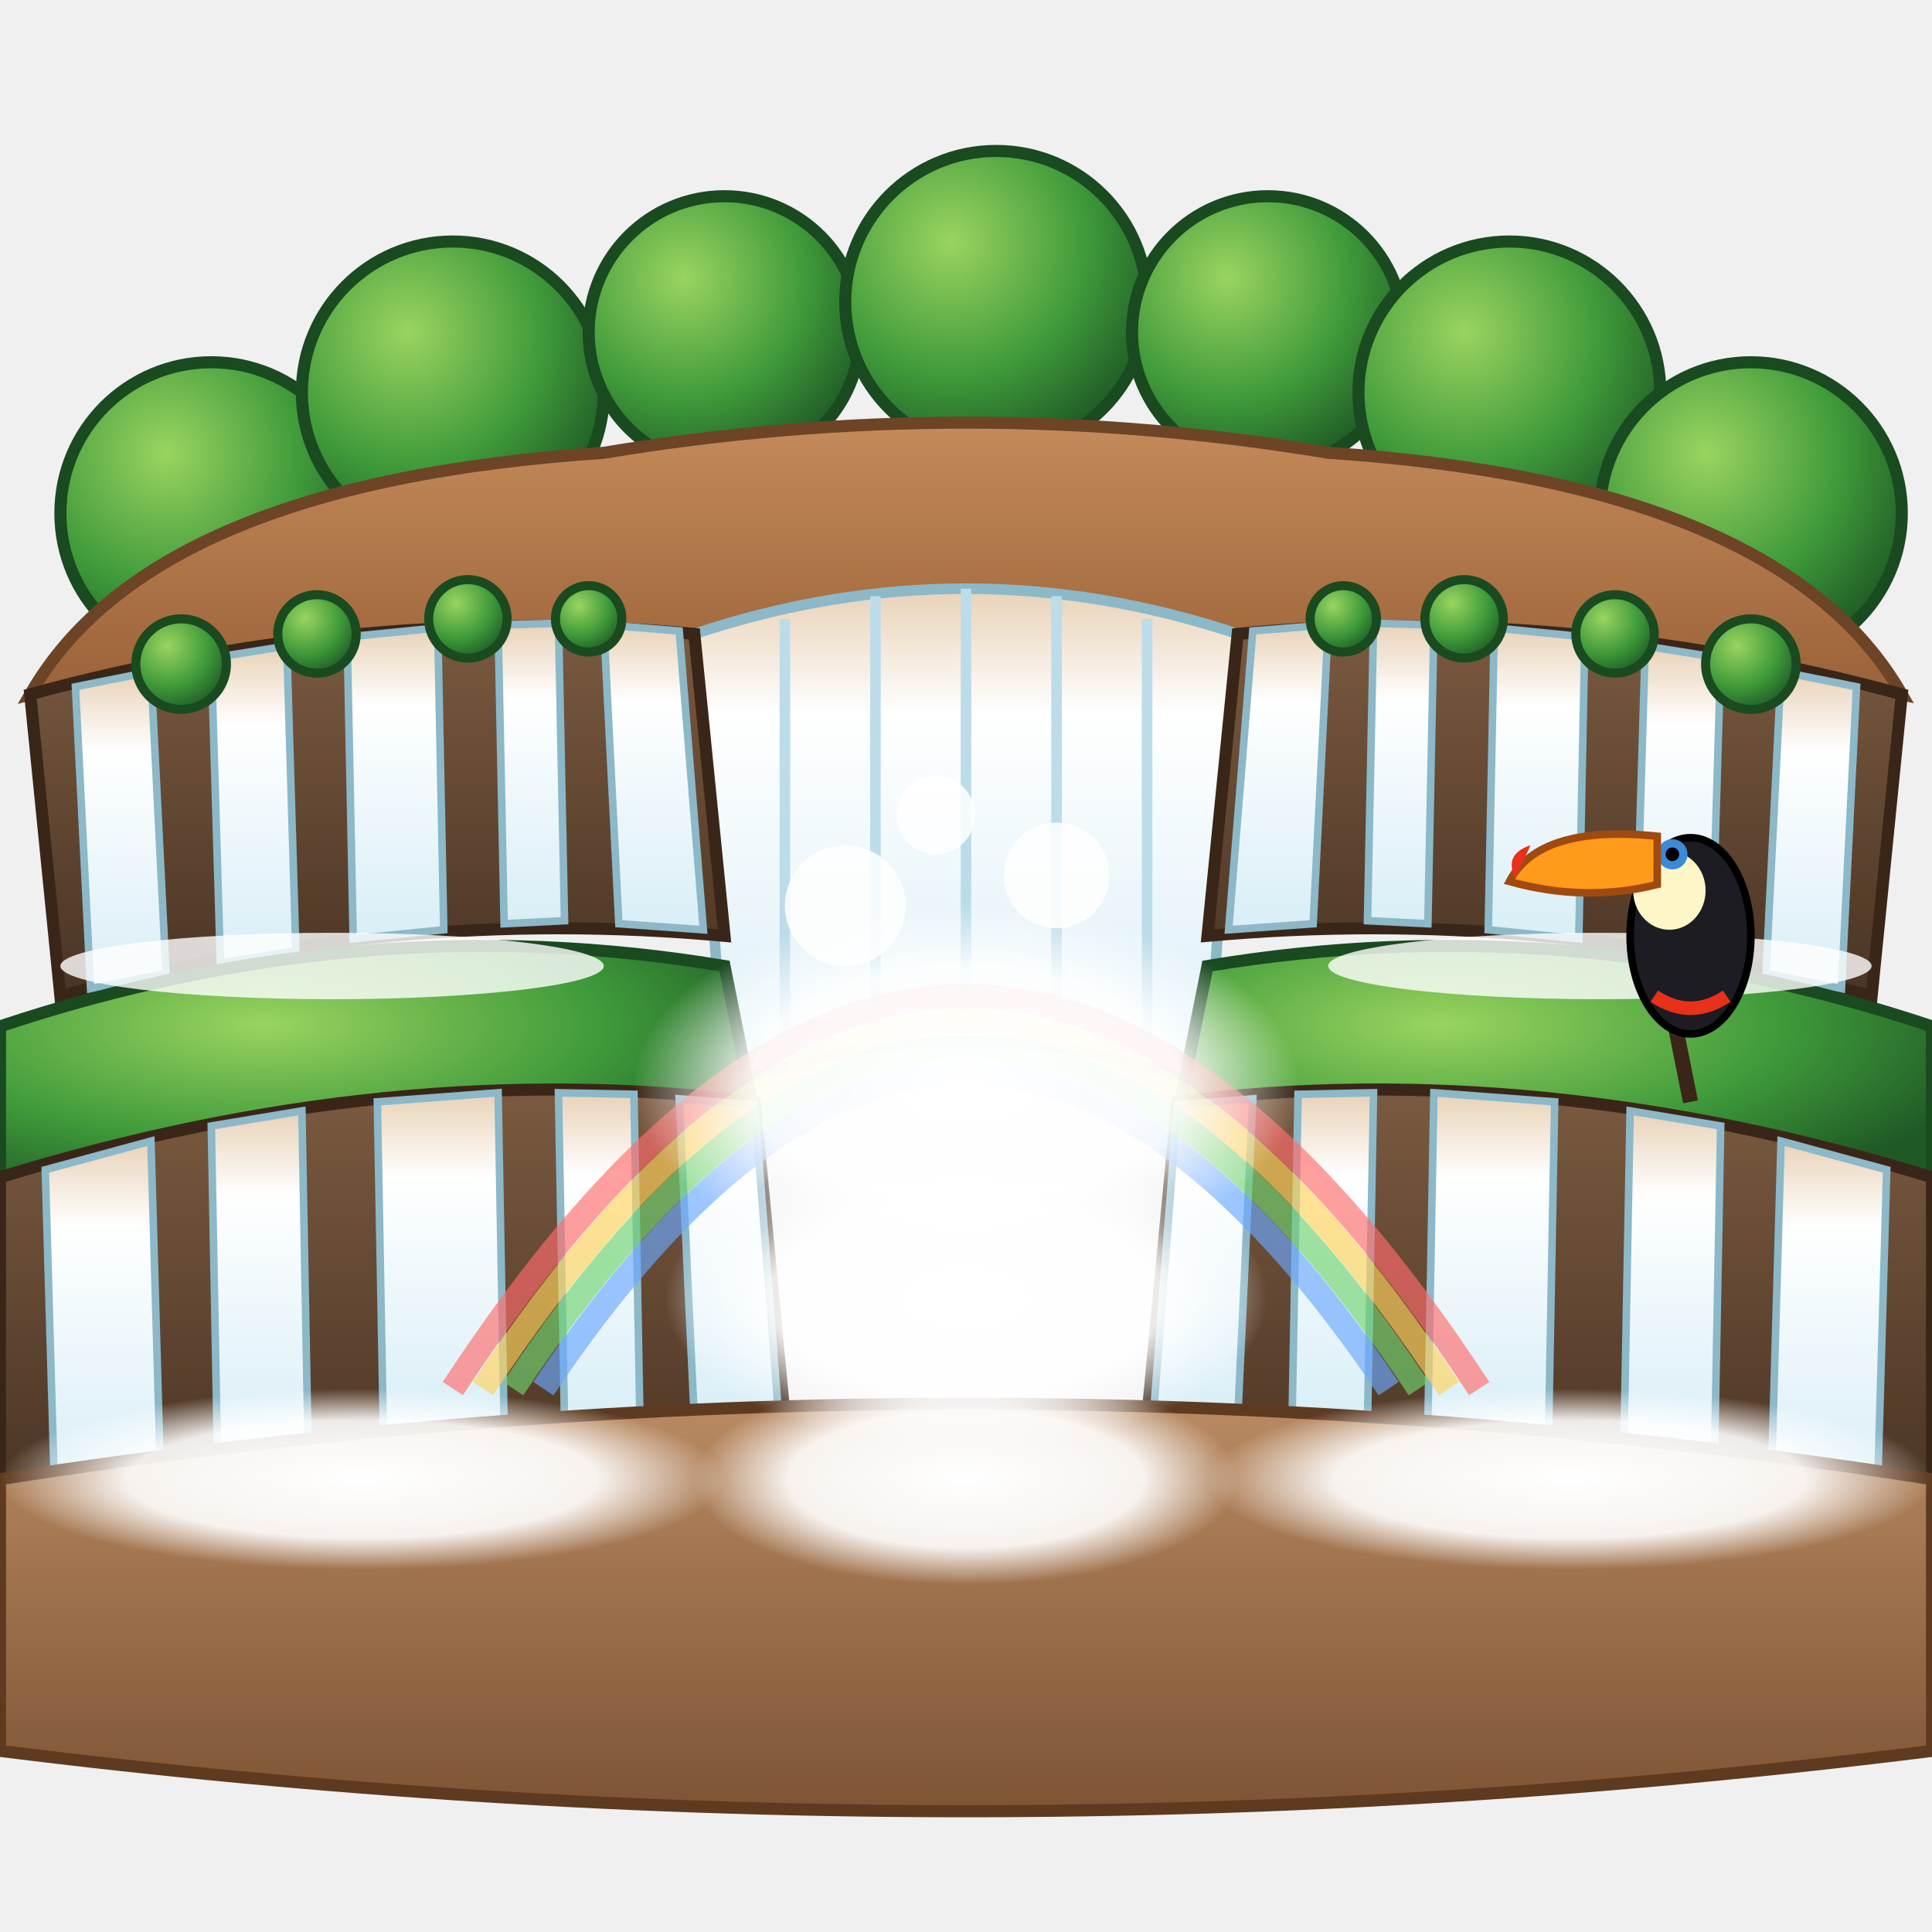
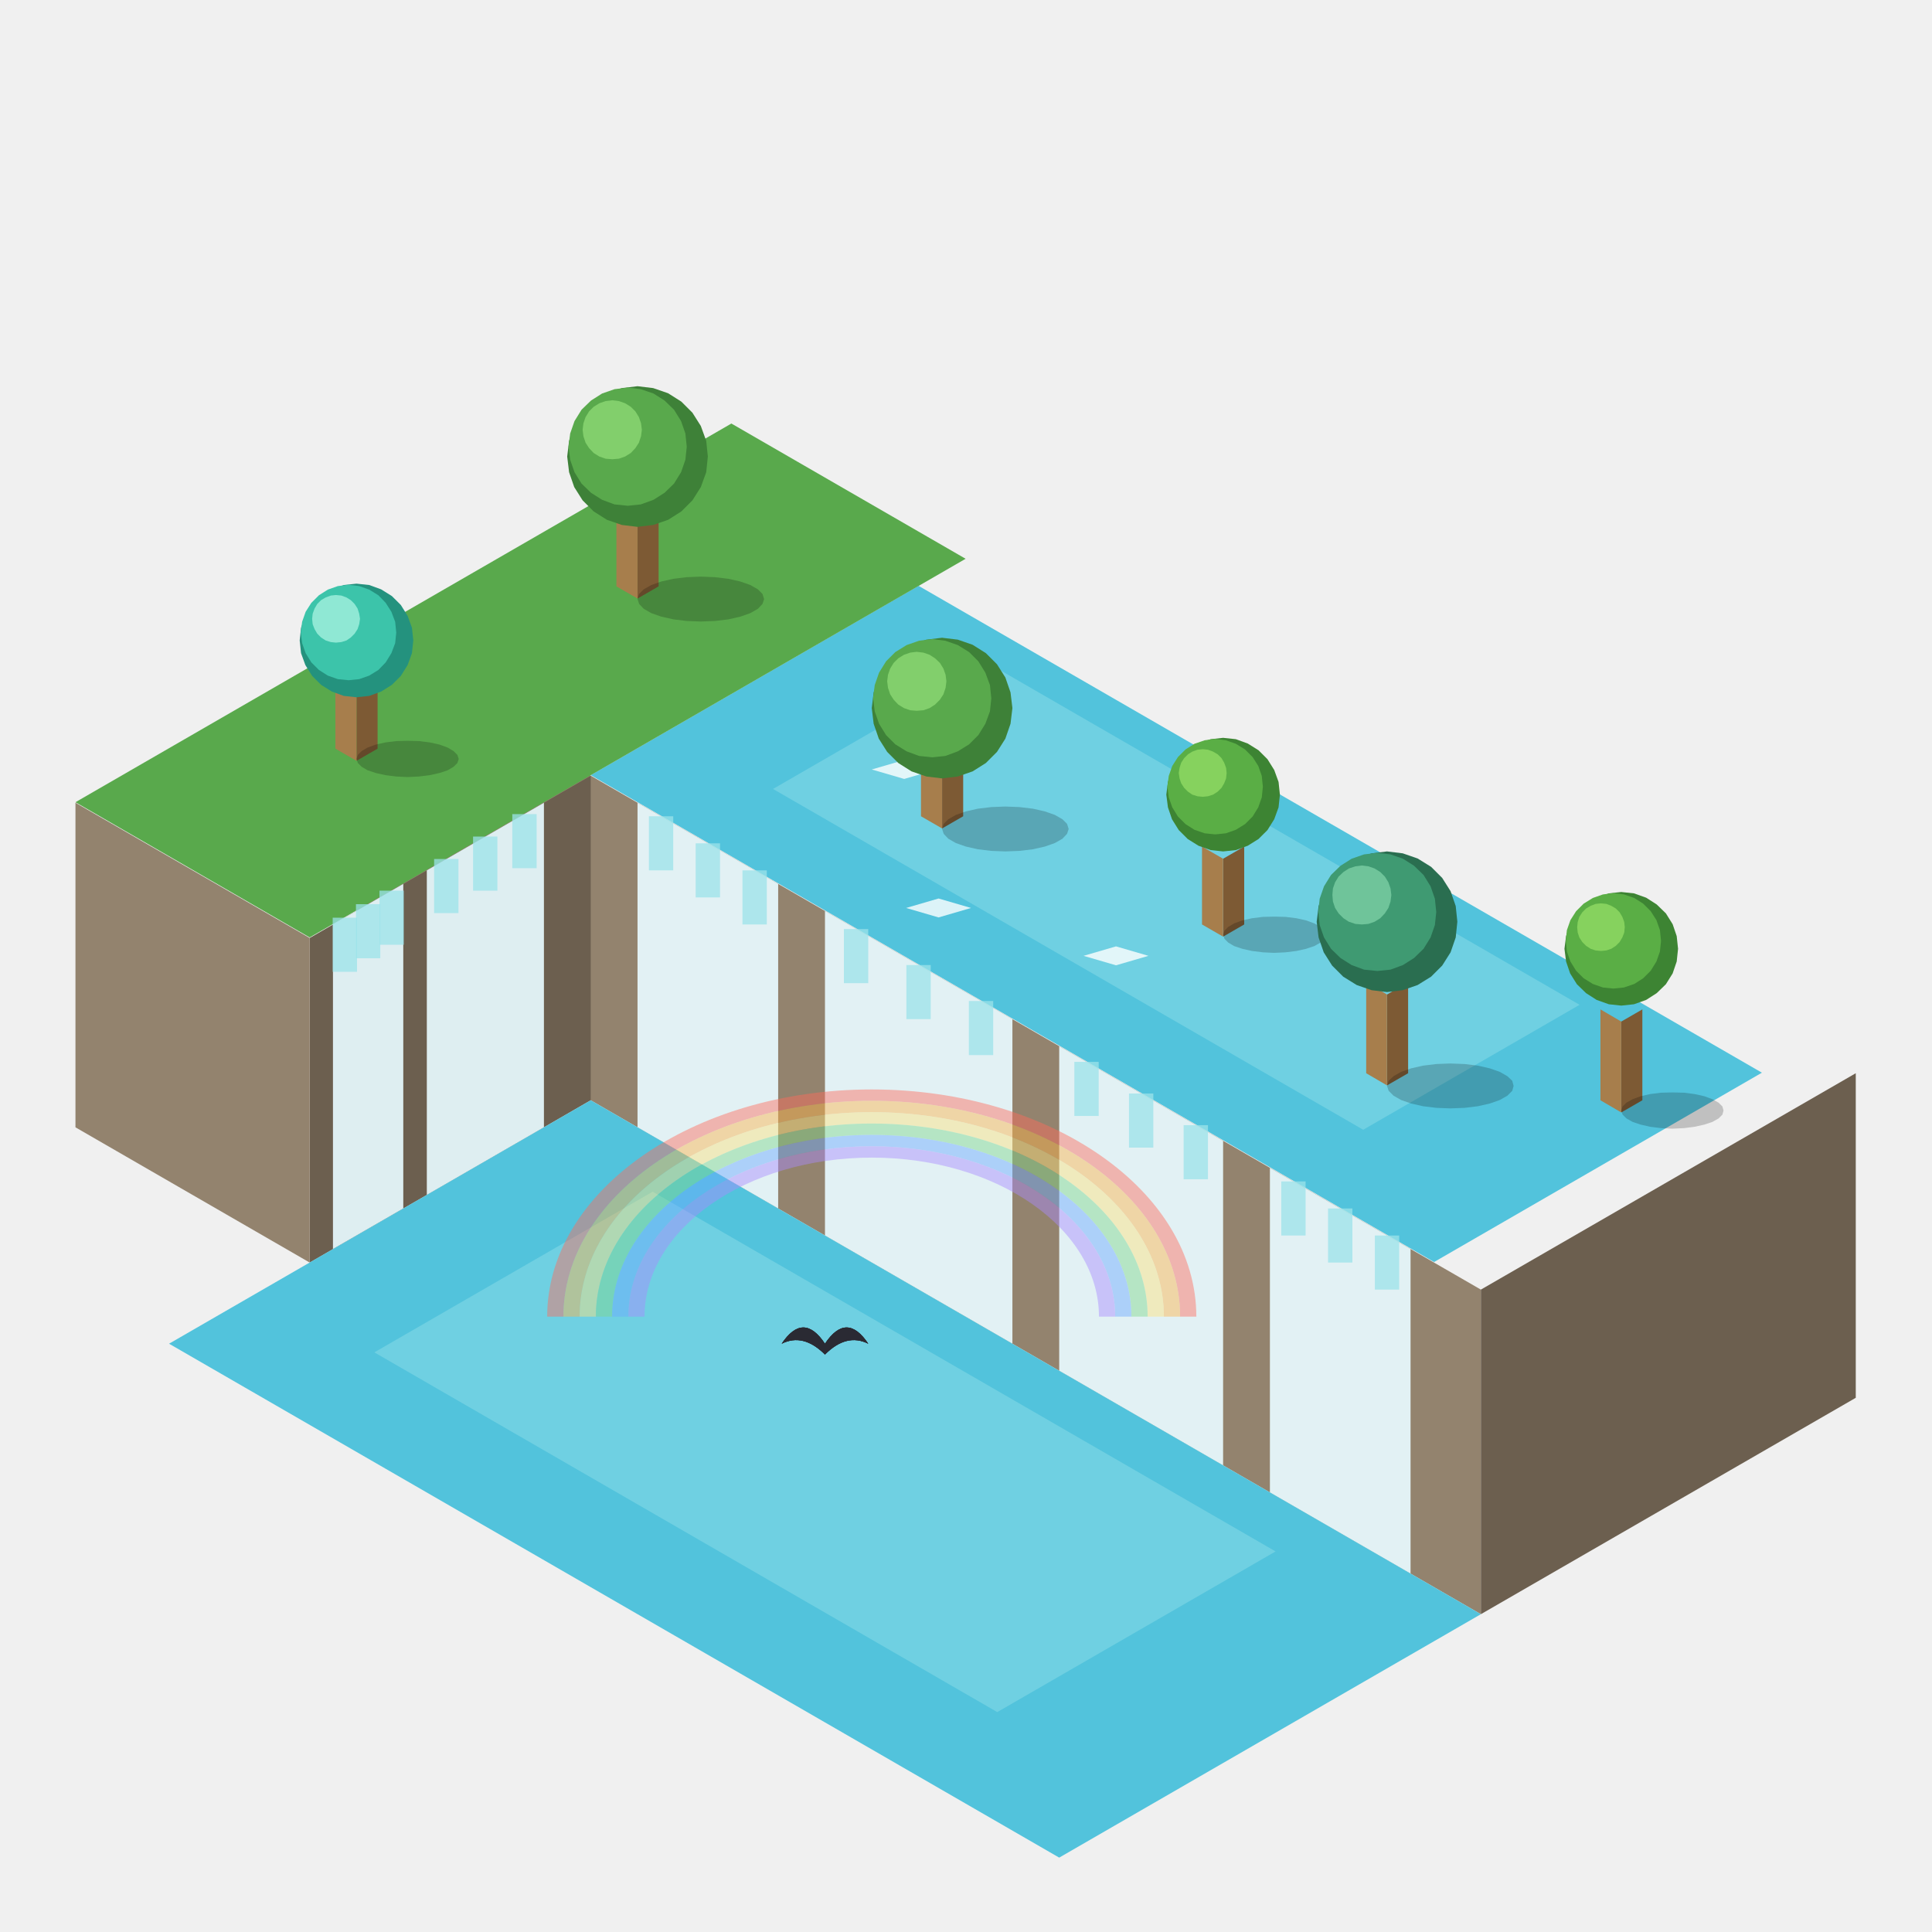
- <svg xmlns="http://www.w3.org/2000/svg" viewBox="0 0 128 128">
-   <defs>
-     <linearGradient id="igRiver" x1="0" y1="0" x2="0" y2="1">
-       <stop offset="0" stop-color="#c48a5a" />
-       <stop offset="1" stop-color="#9a6238" />
-     </linearGradient>
-     <linearGradient id="igFall" x1="0" y1="0" x2="0" y2="1">
-       <stop offset="0" stop-color="#e8d2b8" />
-       <stop offset=".25" stop-color="#ffffff" />
-       <stop offset="1" stop-color="#d8eef6" />
-     </linearGradient>
-     <linearGradient id="igCliff" x1="0" y1="0" x2="0" y2="1">
-       <stop offset="0" stop-color="#7a5a40" />
-       <stop offset="1" stop-color="#4a3424" />
-     </linearGradient>
-     <linearGradient id="igPool" x1="0" y1="0" x2="0" y2="1">
-       <stop offset="0" stop-color="#b98a62" />
-       <stop offset="1" stop-color="#7e5434" />
-     </linearGradient>
-     <radialGradient id="igLeaf" cx="35%" cy="30%" r="75%">
-       <stop offset="0" stop-color="#9ad460" />
-       <stop offset=".6" stop-color="#3f9a3a" />
-       <stop offset="1" stop-color="#1f5a26" />
-     </radialGradient>
-     <radialGradient id="igMist" cx="50%" cy="50%" r="50%">
-       <stop offset="0" stop-color="#ffffff" />
-       <stop offset=".65" stop-color="#ffffff" stop-opacity=".9" />
-       <stop offset="1" stop-color="#ffffff" stop-opacity="0" />
-     </radialGradient>
-   </defs>
-   <g fill="url(#igLeaf)" stroke="#1a4a20" stroke-width=".8">
-     <circle cx="14" cy="34" r="10" />
-     <circle cx="30" cy="26" r="10" />
-     <circle cx="48" cy="22" r="9" />
-     <circle cx="66" cy="20" r="10" />
-     <circle cx="84" cy="22" r="9" />
-     <circle cx="100" cy="26" r="10" />
-     <circle cx="116" cy="34" r="10" />
-   </g>
-   <path d="M2,46 Q10,32 40,30 Q64,26 88,30 Q118,32 126,46 Q100,40 82,42 Q64,38 46,42 Q24,40 2,46 Z" fill="url(#igRiver)" stroke="#6e4426" stroke-width=".8" />
-   <path d="M46,42 Q64,36 82,42 L80,72 Q64,66 48,72 Z" fill="url(#igFall)" stroke="#8cb8c8" stroke-width=".7" />
-   <g stroke="#bcdcea" stroke-width=".7" fill="none">
-     <path d="M52,41 V70" />
-     <path d="M58,39.5 V68" />
-     <path d="M64,39 V67" />
-     <path d="M70,39.5 V68" />
-     <path d="M76,41 V70" />
-     <animate attributeName="opacity" values="1;.4;1" dur="1.5s" repeatCount="indefinite" />
-   </g>
-   <path d="M2,46 Q24,40 46,42 L48,62 Q26,60 4,66 Z" fill="url(#igCliff)" stroke="#3a2618" stroke-width=".8" />
-   <path d="M126,46 Q104,40 82,42 L80,62 Q102,60 124,66 Z" fill="url(#igCliff)" stroke="#3a2618" stroke-width=".8" />
-   <g fill="url(#igFall)" stroke="#8cb8c8" stroke-width=".5">
-     <path d="M5,45.5 L10,44.5 L11,64.5 L6,65.5 Z" />
-     <path d="M14,43.6 L19,42.8 L19.6,63 L14.6,63.8 Z" />
-     <path d="M23,42.2 L29,41.6 L29.4,61.6 L23.4,62.2 Z" />
-     <path d="M33,41.4 L37,41.3 L37.4,61 L33.4,61.2 Z" />
-     <path d="M40,41.4 L45,41.8 L46.6,61.6 L41,61.2 Z" />
-   </g>
-   <g fill="url(#igFall)" stroke="#8cb8c8" stroke-width=".5">
-     <path d="M123,45.5 L118,44.5 L117,64.5 L122,65.5 Z" />
-     <path d="M114,43.6 L109,42.8 L108.4,63 L113.4,63.8 Z" />
-     <path d="M105,42.2 L99,41.6 L98.6,61.6 L104.6,62.2 Z" />
-     <path d="M95,41.4 L91,41.3 L90.6,61 L94.6,61.2 Z" />
-     <path d="M88,41.4 L83,41.8 L81.4,61.6 L87,61.2 Z" />
-   </g>
-   <path d="M0,68 Q24,60 48,64 L50,74 Q26,72 0,80 Z" fill="url(#igLeaf)" stroke="#1a4a20" stroke-width=".8" />
-   <path d="M128,68 Q104,60 80,64 L78,74 Q102,72 128,80 Z" fill="url(#igLeaf)" stroke="#1a4a20" stroke-width=".8" />
-   <g fill="url(#igLeaf)" stroke="#1a4a20" stroke-width=".6">
-     <circle cx="12" cy="44" r="3" />
-     <circle cx="21" cy="42" r="2.6" />
-     <circle cx="31" cy="41" r="2.6" />
-     <circle cx="39" cy="41" r="2.2" />
-     <circle cx="116" cy="44" r="3" />
-     <circle cx="107" cy="42" r="2.6" />
-     <circle cx="97" cy="41" r="2.6" />
-     <circle cx="89" cy="41" r="2.2" />
-   </g>
-   <path d="M0,78 Q26,70 50,73 L52,94 Q26,94 0,100 Z" fill="url(#igCliff)" stroke="#3a2618" stroke-width=".8" />
-   <path d="M128,78 Q102,70 78,73 L76,94 Q102,94 128,100 Z" fill="url(#igCliff)" stroke="#3a2618" stroke-width=".8" />
-   <g fill="url(#igFall)" stroke="#8cb8c8" stroke-width=".5">
-     <path d="M3,77.5 L10,75.6 L10.6,96.6 L3.6,98.4 Z" />
-     <path d="M14,74.6 L20,73.6 L20.4,95.2 L14.4,96 Z" />
-     <path d="M25,73 L33,72.4 L33.4,94.4 L25.4,94.8 Z" />
-     <path d="M37,72.4 L42,72.5 L42.4,94.2 L37.4,94.2 Z" />
-     <path d="M45,72.8 L50,73.2 L51.6,94 L46,94 Z" />
-     <path d="M125,77.5 L118,75.6 L117.4,96.6 L124.4,98.4 Z" />
-     <path d="M114,74.6 L108,73.6 L107.6,95.2 L113.6,96 Z" />
-     <path d="M103,73 L95,72.4 L94.6,94.4 L102.6,94.8 Z" />
-     <path d="M91,72.4 L86,72.5 L85.6,94.2 L90.6,94.2 Z" />
-     <path d="M83,72.8 L78,73.2 L76.4,94 L82,94 Z" />
-   </g>
-   <path d="M0,98 Q64,88 128,98 L128,116 Q64,124 0,116 Z" fill="url(#igPool)" stroke="#5e3a20" stroke-width=".8" />
-   <g fill="none" stroke-width="1.6" opacity=".65">
-     <path d="M30,92 Q64,40 98,92" stroke="#ff6b6b" />
-     <path d="M32,92 Q64,43.4 96,92" stroke="#ffd25a" />
-     <path d="M34,92 Q64,46.8 94,92" stroke="#6fd36f" />
-     <path d="M36,92 Q64,50.2 92,92" stroke="#6aa8ff" />
-   </g>
-   <g fill="url(#igMist)">
-     <ellipse cx="64" cy="72" rx="22" ry="12" />
-     <ellipse cx="64" cy="86" rx="20" ry="10" />
-     <ellipse cx="24" cy="98" rx="24" ry="6" />
-     <ellipse cx="104" cy="98" rx="24" ry="6" />
-     <ellipse cx="64" cy="98" rx="18" ry="7" />
-     <animateTransform attributeName="transform" type="translate" values="0,0;0,-1.5;0,0" dur="3.2s" repeatCount="indefinite" />
-   </g>
-   <g fill="#fff" opacity=".85">
-     <circle cx="56" cy="60" r="4" />
-     <circle cx="70" cy="58" r="3.5" />
-     <circle cx="62" cy="54" r="2.6" />
-     <animate attributeName="opacity" values=".85;.35;.85" dur="2.4s" repeatCount="indefinite" />
-   </g>
-   <g fill="#fff" opacity=".8">
-     <ellipse cx="22" cy="64" rx="18" ry="2.2" />
-     <ellipse cx="106" cy="64" rx="18" ry="2.2" />
-   </g>
-   <g transform="translate(112,58)">
-     <path d="M-1,10 L0,15" stroke="#3a2618" stroke-width="1" />
-     <ellipse cx="0" cy="4" rx="4" ry="6.5" fill="#1c1c22" stroke="#000" stroke-width=".5" />
-     <ellipse cx="-1.4" cy="1" rx="2.4" ry="2.6" fill="#fff6c8" />
-     <circle cx="-1.2" cy="-1.4" r="1" fill="#3a8ad8" />
-     <circle cx="-1.2" cy="-1.4" r=".45" fill="#000" />
-     <path d="M-2.2,-2.6 Q-10,-3.4 -12,0.4 Q-7,1.8 -2.2,0.6 Z" fill="#ff9a1a" stroke="#a04a10" stroke-width=".5" />
-     <path d="M-11.6,0.2 Q-12.4,-1.4 -10.6,-2" fill="#e8301a" />
-     <path d="M-2.4,8 Q0,9.6 2.4,8" fill="none" stroke="#e8301a" stroke-width=".9" />
+ <svg xmlns="http://www.w3.org/2000/svg" viewBox="0 0 80 80">
+   <g transform="translate(34.16 55.64) scale(1.12)">
+     <path d="M24.25 10L-17.32 -14L-17.32 -26L24.25 -2Z" fill="#93836e" />
+     <path d="M38.11 2L24.25 10L24.25 -2L38.11 -10Z" fill="#6c5f4f" />
+     <path d="M-8.66 -9L-19.05 -3L-19.05 -15L-8.66 -21Z" fill="#6c5f4f" />
+     <path d="M-19.05 -3L-27.71 -8L-27.71 -20L-19.05 -15Z" fill="#93836e" />
+     <path d="M3.46 -28.02L34.64 -10.02L22.52 -3.02L-8.66 -21.02Z" fill="#52c3dc" />
+     <path d="M6.08 -25.13L27.9 -12.53L19.9 -7.91L-1.92 -20.51Z" fill="#9be3ea" opacity="0.4" />
+     <path d="M4.03 -23.21L5.23 -23.56L6.43 -23.21L5.23 -22.86Z" fill="#ffffff" opacity=".8">
+       <animate attributeName="opacity" values=".85;.15;.85" dur="2.2s" begin="0.0s" repeatCount="indefinite" />
+     </path>
+     <path d="M3.00 -16.11L4.20 -16.46L5.40 -16.11L4.20 -15.76Z" fill="#ffffff" opacity=".8">
+       <animate attributeName="opacity" values=".85;.15;.85" dur="2.7s" begin="0.6s" repeatCount="indefinite" />
+     </path>
+     <path d="M9.56 -14.34L10.76 -14.69L11.96 -14.34L10.76 -13.99Z" fill="#ffffff" opacity=".8">
+       <animate attributeName="opacity" values=".85;.15;.85" dur="3.2s" begin="1.2s" repeatCount="indefinite" />
+     </path>
+     <path d="M1.73 -21.23L2.93 -21.58L4.13 -21.23L2.93 -20.88Z" fill="#ffffff" opacity=".8">
+       <animate attributeName="opacity" values=".85;.15;.85" dur="3.7s" begin="1.8s" repeatCount="indefinite" />
+     </path>
+     <path d="M-3.46 -34.02L5.2 -29.02L-19.05 -15.02L-27.71 -20.02Z" fill="#59a94c" />
+     <path d="M-10.39 -20L-14.72 -17.5L-14.72 -5.5L-10.39 -8Z" fill="#e8fbff" opacity="0.92" />
+     <rect x="-11.56" y="-19.58" width=".9" height="2" fill="#9be3ea" opacity=".75">
+       <animate attributeName="y" values="-19.58;-9.58" dur="0.70s" begin="0.00s" repeatCount="indefinite" />
+     </rect>
+     <rect x="-13.01" y="-18.75" width=".9" height="2" fill="#9be3ea" opacity=".75">
+       <animate attributeName="y" values="-18.75;-8.75" dur="0.82s" begin="0.13s" repeatCount="indefinite" />
+     </rect>
+     <rect x="-14.45" y="-17.92" width=".9" height="2" fill="#9be3ea" opacity=".75">
+       <animate attributeName="y" values="-17.92;-7.92" dur="0.94s" begin="0.26s" repeatCount="indefinite" />
+     </rect>
+     <path d="M-15.59 -17L-18.19 -15.5L-18.19 -3.5L-15.59 -5Z" fill="#e8fbff" opacity="0.92" />
+     <rect x="-16.47" y="-16.75" width=".9" height="2" fill="#9be3ea" opacity=".75">
+       <animate attributeName="y" values="-16.75;-6.75" dur="0.70s" begin="0.00s" repeatCount="indefinite" />
+     </rect>
+     <rect x="-17.34" y="-16.25" width=".9" height="2" fill="#9be3ea" opacity=".75">
+       <animate attributeName="y" values="-16.25;-6.25" dur="0.82s" begin="0.13s" repeatCount="indefinite" />
+     </rect>
+     <rect x="-18.20" y="-15.75" width=".9" height="2" fill="#9be3ea" opacity=".75">
+       <animate attributeName="y" values="-15.75;-5.75" dur="0.94s" begin="0.26s" repeatCount="indefinite" />
+     </rect>
+     <path d="M-6.93 -20L-1.73 -17L-1.73 -5L-6.93 -8Z" fill="#e8fbff" opacity="0.92" />
+     <rect x="-6.51" y="-19.50" width=".9" height="2" fill="#9be3ea" opacity=".75">
+       <animate attributeName="y" values="-19.50;-9.50" dur="0.75s" begin="0.00s" repeatCount="indefinite" />
+     </rect>
+     <rect x="-4.78" y="-18.50" width=".9" height="2" fill="#9be3ea" opacity=".75">
+       <animate attributeName="y" values="-18.50;-8.50" dur="0.85s" begin="0.20s" repeatCount="indefinite" />
+     </rect>
+     <rect x="-3.05" y="-17.50" width=".9" height="2" fill="#9be3ea" opacity=".75">
+       <animate attributeName="y" values="-17.50;-7.50" dur="0.95s" begin="0.40s" repeatCount="indefinite" />
+     </rect>
+     <path d="M0 -16L6.93 -12L6.93 0L0 -4Z" fill="#e8fbff" opacity="0.92" />
+     <rect x="0.70" y="-15.33" width=".9" height="2" fill="#9be3ea" opacity=".75">
+       <animate attributeName="y" values="-15.33;-5.33" dur="0.75s" begin="0.24s" repeatCount="indefinite" />
+     </rect>
+     <rect x="3.01" y="-14.00" width=".9" height="2" fill="#9be3ea" opacity=".75">
+       <animate attributeName="y" values="-14.00;-4.00" dur="0.85s" begin="0.44s" repeatCount="indefinite" />
+     </rect>
+     <rect x="5.32" y="-12.67" width=".9" height="2" fill="#9be3ea" opacity=".75">
+       <animate attributeName="y" values="-12.67;-2.67" dur="0.95s" begin="0.64s" repeatCount="indefinite" />
+     </rect>
+     <path d="M8.66 -11L14.72 -7.5L14.72 4.5L8.66 1Z" fill="#e8fbff" opacity="0.92" />
+     <rect x="9.22" y="-10.42" width=".9" height="2" fill="#9be3ea" opacity=".75">
+       <animate attributeName="y" values="-10.42;-0.42" dur="0.75s" begin="0.54s" repeatCount="indefinite" />
+     </rect>
+     <rect x="11.24" y="-9.25" width=".9" height="2" fill="#9be3ea" opacity=".75">
+       <animate attributeName="y" values="-9.25;0.75" dur="0.85s" begin="0.74s" repeatCount="indefinite" />
+     </rect>
+     <rect x="13.26" y="-8.08" width=".9" height="2" fill="#9be3ea" opacity=".75">
+       <animate attributeName="y" values="-8.08;1.92" dur="0.95s" begin="0.94s" repeatCount="indefinite" />
+     </rect>
+     <path d="M16.45 -6.5L21.65 -3.5L21.65 8.5L16.45 5.5Z" fill="#e8fbff" opacity="0.92" />
+     <rect x="16.87" y="-6.00" width=".9" height="2" fill="#9be3ea" opacity=".75">
+       <animate attributeName="y" values="-6.00;4.00" dur="0.75s" begin="0.81s" repeatCount="indefinite" />
+     </rect>
+     <rect x="18.60" y="-5.00" width=".9" height="2" fill="#9be3ea" opacity=".75">
+       <animate attributeName="y" values="-5.00;5.00" dur="0.85s" begin="1.01s" repeatCount="indefinite" />
+     </rect>
+     <rect x="20.33" y="-4.00" width=".9" height="2" fill="#9be3ea" opacity=".75">
+       <animate attributeName="y" values="-4.00;6.00" dur="0.95s" begin="1.21s" repeatCount="indefinite" />
+     </rect>
+     <path d="M5.11 -19.5L4.33 -19.05L4.33 -21.45L5.11 -21.9Z" fill="#7d5a34" />
+     <path d="M3.55 -19.5L4.33 -19.05L4.33 -21.45L3.55 -21.9Z" fill="#a77e4c" />
+     <path d="M9.01 -19.03L8.95 -18.85L8.78 -18.67L8.5 -18.51L8.13 -18.38L7.69 -18.28L7.19 -18.22L6.67 -18.2L6.15 -18.22L5.65 -18.28L5.21 -18.38L4.84 -18.51L4.56 -18.67L4.39 -18.85L4.33 -19.03L4.39 -19.22L4.56 -19.39L4.84 -19.55L5.21 -19.68L5.65 -19.78L6.15 -19.84L6.67 -19.86L7.19 -19.84L7.69 -19.78L8.13 -19.68L8.5 -19.55L8.78 -19.39L8.95 -19.22Z" fill="#000000" opacity="0.2" />
+     <path d="M6.93 -23.5L6.86 -22.92L6.67 -22.37L6.36 -21.88L5.95 -21.47L5.46 -21.16L4.91 -20.97L4.33 -20.9L3.75 -20.97L3.2 -21.16L2.71 -21.47L2.3 -21.88L1.99 -22.37L1.8 -22.92L1.73 -23.5L1.8 -24.08L1.99 -24.63L2.3 -25.12L2.71 -25.53L3.2 -25.84L3.75 -26.03L4.33 -26.1L4.91 -26.03L5.46 -25.84L5.95 -25.53L6.36 -25.12L6.67 -24.63L6.86 -24.08Z" fill="#3e8138" />
+     <path d="M6.15 -23.86L6.1 -23.38L5.93 -22.92L5.67 -22.5L5.33 -22.16L4.91 -21.9L4.45 -21.73L3.97 -21.68L3.48 -21.73L3.02 -21.9L2.6 -22.16L2.26 -22.5L2 -22.92L1.84 -23.38L1.78 -23.86L1.84 -24.35L2 -24.81L2.26 -25.23L2.6 -25.57L3.02 -25.83L3.48 -25.99L3.97 -26.05L4.45 -25.99L4.91 -25.83L5.33 -25.57L5.67 -25.23L5.93 -24.81L6.1 -24.35Z" fill="#59a94c" />
+     <path d="M4.49 -24.49L4.46 -24.25L4.38 -24.01L4.25 -23.81L4.07 -23.63L3.87 -23.5L3.64 -23.42L3.39 -23.4L3.15 -23.42L2.92 -23.5L2.71 -23.63L2.54 -23.81L2.41 -24.01L2.33 -24.25L2.3 -24.49L2.33 -24.73L2.41 -24.96L2.54 -25.17L2.71 -25.34L2.92 -25.47L3.15 -25.55L3.39 -25.58L3.64 -25.55L3.87 -25.47L4.07 -25.34L4.25 -25.17L4.38 -24.96L4.46 -24.73Z" fill="#82cf6c" />
+     <path d="M15.5 -15.5L14.72 -15.05L14.72 -17.93L15.5 -18.38Z" fill="#7d5a34" />
+     <path d="M13.94 -15.5L14.72 -15.05L14.72 -17.93L13.94 -18.38Z" fill="#a77e4c" />
+     <path d="M18.5 -15.12L18.46 -14.97L18.32 -14.83L18.09 -14.7L17.79 -14.6L17.43 -14.52L17.03 -14.47L16.61 -14.45L16.19 -14.47L15.79 -14.52L15.43 -14.6L15.13 -14.7L14.91 -14.83L14.77 -14.97L14.72 -15.12L14.77 -15.27L14.91 -15.41L15.13 -15.54L15.43 -15.65L15.79 -15.73L16.19 -15.78L16.61 -15.79L17.03 -15.78L17.43 -15.73L17.79 -15.65L18.09 -15.54L18.32 -15.41L18.46 -15.27Z" fill="#000000" opacity="0.2" />
+     <path d="M16.82 -20.3L16.77 -19.83L16.61 -19.39L16.36 -18.99L16.03 -18.66L15.63 -18.41L15.19 -18.25L14.72 -18.2L14.26 -18.25L13.81 -18.41L13.41 -18.66L13.08 -18.99L12.83 -19.39L12.68 -19.83L12.62 -20.3L12.68 -20.77L12.83 -21.21L13.08 -21.61L13.41 -21.94L13.81 -22.19L14.26 -22.35L14.72 -22.4L15.19 -22.35L15.63 -22.19L16.03 -21.94L16.36 -21.61L16.61 -21.21L16.77 -20.77Z" fill="#3d8433" />
+     <path d="M16.19 -20.59L16.15 -20.2L16.02 -19.83L15.81 -19.49L15.53 -19.21L15.19 -19L14.82 -18.87L14.43 -18.83L14.04 -18.87L13.66 -19L13.33 -19.21L13.05 -19.49L12.84 -19.83L12.71 -20.2L12.66 -20.59L12.71 -20.99L12.84 -21.36L13.05 -21.69L13.33 -21.97L13.66 -22.18L14.04 -22.31L14.43 -22.36L14.82 -22.31L15.19 -22.18L15.53 -21.97L15.81 -21.69L16.02 -21.36L16.15 -20.99Z" fill="#5aae45" />
+     <path d="M14.85 -21.1L14.83 -20.9L14.76 -20.72L14.66 -20.55L14.52 -20.41L14.35 -20.3L14.16 -20.24L13.97 -20.22L13.77 -20.24L13.58 -20.3L13.42 -20.41L13.28 -20.55L13.17 -20.72L13.11 -20.9L13.08 -21.1L13.11 -21.29L13.17 -21.48L13.28 -21.65L13.42 -21.79L13.58 -21.89L13.77 -21.96L13.97 -21.98L14.16 -21.96L14.35 -21.89L14.52 -21.79L14.66 -21.65L14.76 -21.48L14.83 -21.29Z" fill="#86d25e" />
+     <path d="M21.56 -10L20.78 -9.55L20.78 -12.91L21.56 -13.36Z" fill="#7d5a34" />
+     <path d="M20.01 -10L20.78 -9.55L20.78 -12.91L20.01 -13.36Z" fill="#a77e4c" />
+     <path d="M25.46 -9.53L25.41 -9.35L25.23 -9.17L24.95 -9.01L24.58 -8.88L24.14 -8.78L23.65 -8.72L23.12 -8.7L22.6 -8.72L22.11 -8.78L21.67 -8.88L21.3 -9.01L21.02 -9.17L20.84 -9.35L20.78 -9.53L20.84 -9.72L21.02 -9.89L21.3 -10.05L21.67 -10.18L22.11 -10.28L22.6 -10.34L23.12 -10.36L23.65 -10.34L24.14 -10.28L24.58 -10.18L24.95 -10.05L25.23 -9.89L25.41 -9.72Z" fill="#000000" opacity="0.2" />
+     <path d="M23.38 -15.6L23.32 -15.02L23.13 -14.47L22.82 -13.98L22.41 -13.57L21.91 -13.26L21.36 -13.07L20.78 -13L20.21 -13.07L19.66 -13.26L19.16 -13.57L18.75 -13.98L18.44 -14.47L18.25 -15.02L18.18 -15.6L18.25 -16.18L18.44 -16.73L18.75 -17.22L19.16 -17.63L19.66 -17.94L20.21 -18.13L20.78 -18.2L21.36 -18.13L21.91 -17.94L22.41 -17.63L22.82 -17.22L23.13 -16.73L23.32 -16.18Z" fill="#2a6e50" />
+     <path d="M22.6 -15.96L22.55 -15.48L22.39 -15.02L22.13 -14.6L21.78 -14.26L21.37 -14L20.91 -13.83L20.42 -13.78L19.93 -13.83L19.47 -14L19.06 -14.26L18.71 -14.6L18.45 -15.02L18.29 -15.48L18.24 -15.96L18.29 -16.45L18.45 -16.91L18.71 -17.33L19.06 -17.67L19.47 -17.93L19.93 -18.09L20.42 -18.15L20.91 -18.09L21.37 -17.93L21.78 -17.67L22.13 -17.33L22.39 -16.91L22.55 -16.45Z" fill="#3f9a72" />
+     <path d="M20.94 -16.59L20.91 -16.35L20.83 -16.11L20.7 -15.91L20.53 -15.73L20.32 -15.6L20.09 -15.52L19.85 -15.5L19.61 -15.52L19.37 -15.6L19.17 -15.73L18.99 -15.91L18.86 -16.11L18.78 -16.35L18.76 -16.59L18.78 -16.83L18.86 -17.06L18.99 -17.27L19.17 -17.44L19.37 -17.57L19.61 -17.65L19.85 -17.68L20.09 -17.65L20.32 -17.57L20.53 -17.44L20.7 -17.27L20.83 -17.06L20.91 -16.83Z" fill="#6fc49a" />
+     <path d="M-16.54 -22L-17.32 -21.55L-17.32 -23.95L-16.54 -24.4Z" fill="#7d5a34" />
+     <path d="M-18.1 -22L-17.32 -21.55L-17.32 -23.95L-18.1 -24.4Z" fill="#a77e4c" />
+     <path d="M-13.54 -21.62L-13.59 -21.47L-13.73 -21.33L-13.95 -21.2L-14.25 -21.1L-14.61 -21.02L-15.01 -20.97L-15.43 -20.95L-15.85 -20.97L-16.25 -21.02L-16.61 -21.1L-16.91 -21.2L-17.13 -21.33L-17.27 -21.47L-17.32 -21.62L-17.27 -21.77L-17.13 -21.91L-16.91 -22.04L-16.61 -22.15L-16.25 -22.23L-15.85 -22.28L-15.43 -22.29L-15.01 -22.28L-14.61 -22.23L-14.25 -22.15L-13.95 -22.04L-13.73 -21.91L-13.59 -21.77Z" fill="#000000" opacity="0.2" />
+     <path d="M-15.22 -26L-15.27 -25.53L-15.43 -25.09L-15.68 -24.69L-16.01 -24.36L-16.41 -24.11L-16.85 -23.95L-17.32 -23.9L-17.79 -23.95L-18.23 -24.11L-18.63 -24.36L-18.96 -24.69L-19.21 -25.09L-19.37 -25.53L-19.42 -26L-19.37 -26.47L-19.21 -26.91L-18.96 -27.31L-18.63 -27.64L-18.23 -27.89L-17.79 -28.05L-17.32 -28.1L-16.85 -28.05L-16.41 -27.89L-16.01 -27.64L-15.68 -27.31L-15.43 -26.91L-15.27 -26.47Z" fill="#24927e" />
+     <path d="M-15.85 -26.29L-15.89 -25.9L-16.03 -25.53L-16.24 -25.19L-16.51 -24.91L-16.85 -24.7L-17.22 -24.57L-17.61 -24.53L-18.01 -24.57L-18.38 -24.7L-18.71 -24.91L-18.99 -25.19L-19.2 -25.53L-19.33 -25.9L-19.38 -26.29L-19.33 -26.69L-19.2 -27.06L-18.99 -27.39L-18.71 -27.67L-18.38 -27.88L-18.01 -28.01L-17.61 -28.06L-17.22 -28.01L-16.85 -27.88L-16.51 -27.67L-16.24 -27.39L-16.03 -27.06L-15.89 -26.69Z" fill="#3cc4aa" />
+     <path d="M-17.19 -26.8L-17.22 -26.6L-17.28 -26.42L-17.39 -26.25L-17.53 -26.11L-17.69 -26L-17.88 -25.94L-18.08 -25.92L-18.27 -25.94L-18.46 -26L-18.63 -26.11L-18.77 -26.25L-18.87 -26.42L-18.94 -26.6L-18.96 -26.8L-18.94 -26.99L-18.87 -27.18L-18.77 -27.35L-18.63 -27.49L-18.46 -27.59L-18.27 -27.66L-18.08 -27.68L-17.88 -27.66L-17.69 -27.59L-17.53 -27.49L-17.39 -27.35L-17.28 -27.18L-17.22 -26.99Z" fill="#8fe8d4" />
+     <path d="M-6.15 -28L-6.93 -27.55L-6.93 -30.43L-6.15 -30.88Z" fill="#7d5a34" />
+     <path d="M-7.71 -28L-6.93 -27.55L-6.93 -30.43L-7.71 -30.88Z" fill="#a77e4c" />
+     <path d="M-2.25 -27.53L-2.31 -27.35L-2.48 -27.17L-2.76 -27.01L-3.13 -26.88L-3.57 -26.78L-4.07 -26.72L-4.59 -26.7L-5.11 -26.72L-5.6 -26.78L-6.05 -26.88L-6.42 -27.01L-6.7 -27.17L-6.87 -27.35L-6.93 -27.53L-6.87 -27.72L-6.7 -27.89L-6.42 -28.05L-6.05 -28.18L-5.6 -28.28L-5.11 -28.34L-4.59 -28.36L-4.07 -28.34L-3.57 -28.28L-3.13 -28.18L-2.76 -28.05L-2.48 -27.89L-2.31 -27.72Z" fill="#000000" opacity="0.2" />
+     <path d="M-4.33 -32.8L-4.39 -32.22L-4.59 -31.67L-4.9 -31.18L-5.31 -30.77L-5.8 -30.46L-6.35 -30.27L-6.93 -30.2L-7.51 -30.27L-8.06 -30.46L-8.55 -30.77L-8.96 -31.18L-9.27 -31.67L-9.46 -32.22L-9.53 -32.8L-9.46 -33.38L-9.27 -33.93L-8.96 -34.42L-8.55 -34.83L-8.06 -35.14L-7.51 -35.33L-6.93 -35.4L-6.35 -35.33L-5.8 -35.14L-5.31 -34.83L-4.9 -34.42L-4.59 -33.93L-4.39 -33.38Z" fill="#3e8138" />
+     <path d="M-5.11 -33.16L-5.16 -32.68L-5.32 -32.22L-5.58 -31.8L-5.93 -31.46L-6.34 -31.2L-6.81 -31.03L-7.29 -30.98L-7.78 -31.03L-8.24 -31.2L-8.65 -31.46L-9 -31.8L-9.26 -32.22L-9.42 -32.68L-9.48 -33.16L-9.42 -33.65L-9.26 -34.11L-9 -34.53L-8.65 -34.87L-8.24 -35.13L-7.78 -35.29L-7.29 -35.35L-6.81 -35.29L-6.34 -35.13L-5.93 -34.87L-5.58 -34.53L-5.32 -34.11L-5.16 -33.65Z" fill="#59a94c" />
+     <path d="M-6.77 -33.79L-6.8 -33.55L-6.88 -33.31L-7.01 -33.11L-7.18 -32.93L-7.39 -32.8L-7.62 -32.72L-7.86 -32.7L-8.11 -32.72L-8.34 -32.8L-8.55 -32.93L-8.72 -33.11L-8.85 -33.31L-8.93 -33.55L-8.96 -33.79L-8.93 -34.03L-8.85 -34.26L-8.72 -34.47L-8.55 -34.64L-8.34 -34.77L-8.11 -34.85L-7.86 -34.88L-7.62 -34.85L-7.39 -34.77L-7.18 -34.64L-7.01 -34.47L-6.88 -34.26L-6.8 -34.03Z" fill="#82cf6c" />
+     <path d="M30.22 -9L29.44 -8.55L29.44 -11.91L30.22 -12.36Z" fill="#7d5a34" />
+     <path d="M28.67 -9L29.44 -8.55L29.44 -11.91L28.67 -12.36Z" fill="#a77e4c" />
+     <path d="M33.22 -8.62L33.18 -8.47L33.04 -8.33L32.81 -8.2L32.51 -8.1L32.15 -8.02L31.76 -7.97L31.33 -7.95L30.91 -7.97L30.51 -8.02L30.16 -8.1L29.86 -8.2L29.63 -8.33L29.49 -8.47L29.44 -8.62L29.49 -8.77L29.63 -8.91L29.86 -9.04L30.16 -9.15L30.51 -9.23L30.91 -9.28L31.33 -9.29L31.76 -9.28L32.15 -9.23L32.51 -9.15L32.81 -9.04L33.04 -8.91L33.18 -8.77Z" fill="#000000" opacity="0.2" />
+     <path d="M31.54 -14.6L31.49 -14.13L31.34 -13.69L31.09 -13.29L30.75 -12.96L30.36 -12.71L29.91 -12.55L29.44 -12.5L28.98 -12.55L28.53 -12.71L28.14 -12.96L27.8 -13.29L27.55 -13.69L27.4 -14.13L27.34 -14.6L27.4 -15.07L27.55 -15.51L27.8 -15.91L28.14 -16.24L28.53 -16.49L28.98 -16.65L29.44 -16.7L29.91 -16.65L30.36 -16.49L30.75 -16.24L31.09 -15.91L31.34 -15.51L31.49 -15.07Z" fill="#3d8433" />
+     <path d="M30.91 -14.89L30.87 -14.5L30.74 -14.13L30.53 -13.79L30.25 -13.51L29.92 -13.3L29.54 -13.17L29.15 -13.13L28.76 -13.17L28.39 -13.3L28.05 -13.51L27.77 -13.79L27.56 -14.13L27.43 -14.5L27.39 -14.89L27.43 -15.29L27.56 -15.66L27.77 -15.99L28.05 -16.27L28.39 -16.48L28.76 -16.61L29.15 -16.66L29.54 -16.61L29.92 -16.48L30.25 -16.27L30.53 -15.99L30.74 -15.66L30.87 -15.29Z" fill="#5aae45" />
+     <path d="M29.57 -15.4L29.55 -15.2L29.48 -15.02L29.38 -14.85L29.24 -14.71L29.07 -14.6L28.89 -14.54L28.69 -14.52L28.49 -14.54L28.31 -14.6L28.14 -14.71L28 -14.85L27.89 -15.02L27.83 -15.2L27.81 -15.4L27.83 -15.59L27.89 -15.78L28 -15.95L28.14 -16.09L28.31 -16.19L28.49 -16.26L28.69 -16.28L28.89 -16.26L29.07 -16.19L29.24 -16.09L29.38 -15.95L29.48 -15.78L29.55 -15.59Z" fill="#86d25e" />
+     <path d="M-8.66 -9L24.25 10L8.66 19L-24.25 0Z" fill="#52c3dc" />
+     <path d="M-6.37 -5.62L16.66 7.68L6.37 13.62L-16.66 0.32Z" fill="#9be3ea" opacity="0.4" />
+     <circle cx="-6.93" cy="-6.00" r="3.00" fill="#ffffff" opacity="0">
+       <animate attributeName="opacity" values="0;0.7;0" dur="3.4s" begin="0.0s" repeatCount="indefinite" />
+       <animateTransform attributeName="transform" type="translate" values="0 0;3.6 -12.0" dur="3.4s" begin="0.0s" repeatCount="indefinite" />
+     </circle>
+     <circle cx="-2.60" cy="-3.50" r="3.00" fill="#ffffff" opacity="0">
+       <animate attributeName="opacity" values="0;0.7;0" dur="3.4s" begin="0.6s" repeatCount="indefinite" />
+       <animateTransform attributeName="transform" type="translate" values="0 0;3.6 -12.0" dur="3.4s" begin="0.6s" repeatCount="indefinite" />
+     </circle>
+     <circle cx="1.73" cy="-1.00" r="3.00" fill="#ffffff" opacity="0">
+       <animate attributeName="opacity" values="0;0.7;0" dur="3.4s" begin="1.2s" repeatCount="indefinite" />
+       <animateTransform attributeName="transform" type="translate" values="0 0;3.6 -12.0" dur="3.4s" begin="1.2s" repeatCount="indefinite" />
+     </circle>
+     <circle cx="6.06" cy="1.50" r="3.00" fill="#ffffff" opacity="0">
+       <animate attributeName="opacity" values="0;0.7;0" dur="3.4s" begin="1.8s" repeatCount="indefinite" />
+       <animateTransform attributeName="transform" type="translate" values="0 0;3.6 -12.0" dur="3.4s" begin="1.8s" repeatCount="indefinite" />
+     </circle>
+     <circle cx="10.39" cy="4.00" r="3.00" fill="#ffffff" opacity="0">
+       <animate attributeName="opacity" values="0;0.7;0" dur="3.4s" begin="2.4s" repeatCount="indefinite" />
+       <animateTransform attributeName="transform" type="translate" values="0 0;3.6 -12.0" dur="3.4s" begin="2.4s" repeatCount="indefinite" />
+     </circle>
+     <circle cx="14.72" cy="6.50" r="3.00" fill="#ffffff" opacity="0">
+       <animate attributeName="opacity" values="0;0.7;0" dur="3.4s" begin="3.0s" repeatCount="indefinite" />
+       <animateTransform attributeName="transform" type="translate" values="0 0;3.6 -12.0" dur="3.4s" begin="3.0s" repeatCount="indefinite" />
+     </circle>
+     <path d="M-10.27 -1.00A12.00 8.40 0 0 1 13.73 -1.00L13.13 -1.00A11.40 7.98 0 0 0 -9.67 -1.00Z" fill="#ff6a5a" opacity=".45">
+       <animate attributeName="opacity" values=".2;.5;.2" dur="5s" repeatCount="indefinite" />
+     </path>
+     <path d="M-9.67 -1.00A11.40 7.98 0 0 1 13.13 -1.00L12.53 -1.00A10.80 7.56 0 0 0 -9.07 -1.00Z" fill="#ffb347" opacity=".45">
+       <animate attributeName="opacity" values=".2;.5;.2" dur="5s" repeatCount="indefinite" />
+     </path>
+     <path d="M-9.07 -1.00A10.80 7.56 0 0 1 12.53 -1.00L11.93 -1.00A10.20 7.14 0 0 0 -8.47 -1.00Z" fill="#ffe27a" opacity=".45">
+       <animate attributeName="opacity" values=".2;.5;.2" dur="5s" repeatCount="indefinite" />
+     </path>
+     <path d="M-8.47 -1.00A10.20 7.14 0 0 1 11.93 -1.00L11.33 -1.00A9.60 6.72 0 0 0 -7.87 -1.00Z" fill="#7fd88a" opacity=".45">
+       <animate attributeName="opacity" values=".2;.5;.2" dur="5s" repeatCount="indefinite" />
+     </path>
+     <path d="M-7.87 -1.00A9.60 6.72 0 0 1 11.33 -1.00L10.73 -1.00A9.00 6.30 0 0 0 -7.27 -1.00Z" fill="#6aa8ff" opacity=".45">
+       <animate attributeName="opacity" values=".2;.5;.2" dur="5s" repeatCount="indefinite" />
+     </path>
+     <path d="M-7.27 -1.00A9.00 6.30 0 0 1 10.73 -1.00L10.13 -1.00A8.40 5.88 0 0 0 -6.67 -1.00Z" fill="#a88aff" opacity=".45">
+       <animate attributeName="opacity" values=".2;.5;.2" dur="5s" repeatCount="indefinite" />
+     </path>
+     <g>
+       <animateMotion dur="7s" begin="0s" repeatCount="indefinite" path="M-5.07 -26.00a12 3 0 1 0 24 0a12 3 0 1 0 -24 0" />
+       <path d="M-1.6 0Q-.8 -1.2 0 0Q.8 -1.2 1.6 0Q.8 -.4 0 .4Q-.8 -.4 -1.6 0Z" fill="#2a2a33">
+         <animate attributeName="d" values="M-1.6 0Q-.8 -1.2 0 0Q.8 -1.2 1.6 0Q.8 -.4 0 .4Q-.8 -.4 -1.6 0Z;M-1.6 -.8Q-.8 .4 0 0Q.8 .4 1.6 -.8Q.8 .2 0 .6Q-.8 .2 -1.6 -.8Z;M-1.6 0Q-.8 -1.2 0 0Q.8 -1.2 1.6 0Q.8 -.4 0 .4Q-.8 -.4 -1.6 0Z" dur=".5s" repeatCount="indefinite" />
+       </path>
+     </g>
+     <g>
+       <animateMotion dur="8s" begin="-2s" repeatCount="indefinite" path="M-5.07 -24.00a12 3 0 1 0 24 0a12 3 0 1 0 -24 0" />
+       <path d="M-1.6 0Q-.8 -1.2 0 0Q.8 -1.2 1.6 0Q.8 -.4 0 .4Q-.8 -.4 -1.6 0Z" fill="#2a2a33">
+         <animate attributeName="d" values="M-1.6 0Q-.8 -1.2 0 0Q.8 -1.2 1.6 0Q.8 -.4 0 .4Q-.8 -.4 -1.6 0Z;M-1.6 -.8Q-.8 .4 0 0Q.8 .4 1.6 -.8Q.8 .2 0 .6Q-.8 .2 -1.6 -.8Z;M-1.6 0Q-.8 -1.2 0 0Q.8 -1.2 1.6 0Q.8 -.4 0 .4Q-.8 -.4 -1.6 0Z" dur=".5s" repeatCount="indefinite" />
+       </path>
+     </g>
+     <g>
+       <animateMotion dur="9s" begin="-4s" repeatCount="indefinite" path="M-5.07 -22.00a12 3 0 1 0 24 0a12 3 0 1 0 -24 0" />
+       <path d="M-1.6 0Q-.8 -1.2 0 0Q.8 -1.2 1.6 0Q.8 -.4 0 .4Q-.8 -.4 -1.6 0Z" fill="#2a2a33">
+         <animate attributeName="d" values="M-1.6 0Q-.8 -1.2 0 0Q.8 -1.2 1.6 0Q.8 -.4 0 .4Q-.8 -.4 -1.6 0Z;M-1.6 -.8Q-.8 .4 0 0Q.8 .4 1.6 -.8Q.8 .2 0 .6Q-.8 .2 -1.6 -.8Z;M-1.6 0Q-.8 -1.2 0 0Q.8 -1.2 1.6 0Q.8 -.4 0 .4Q-.8 -.4 -1.6 0Z" dur=".5s" repeatCount="indefinite" />
+       </path>
+     </g>
  </g>
</svg>
